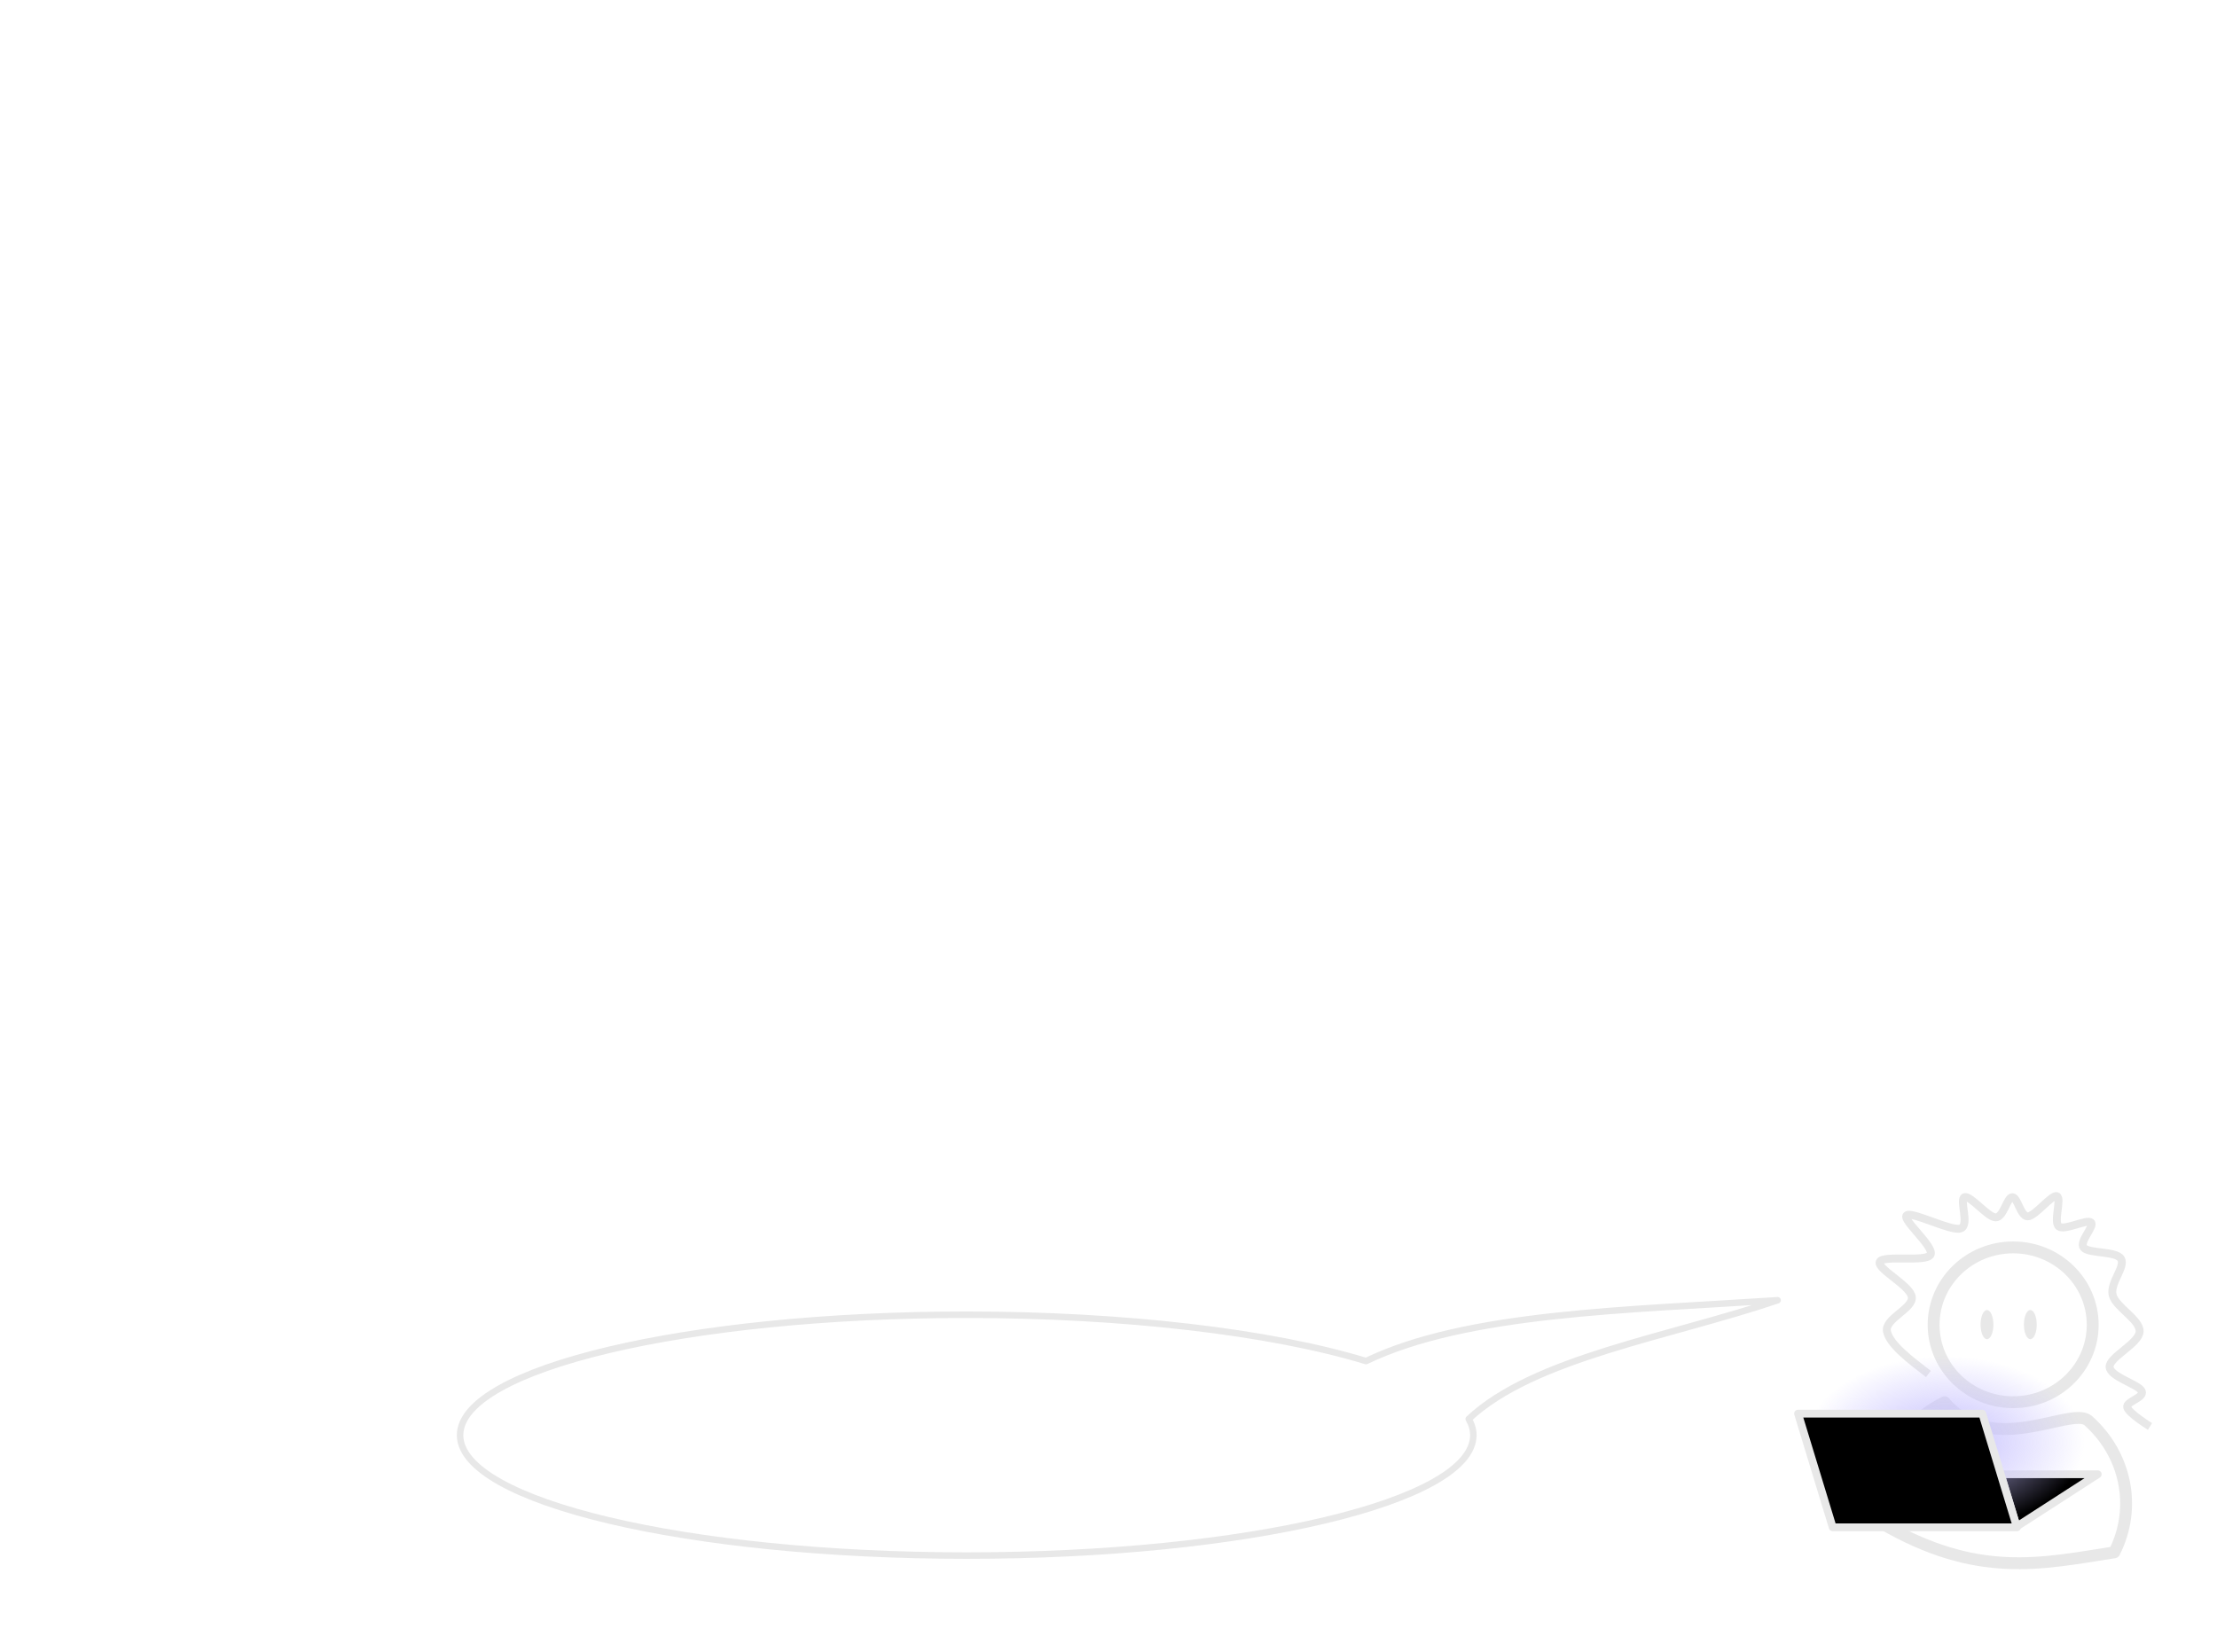
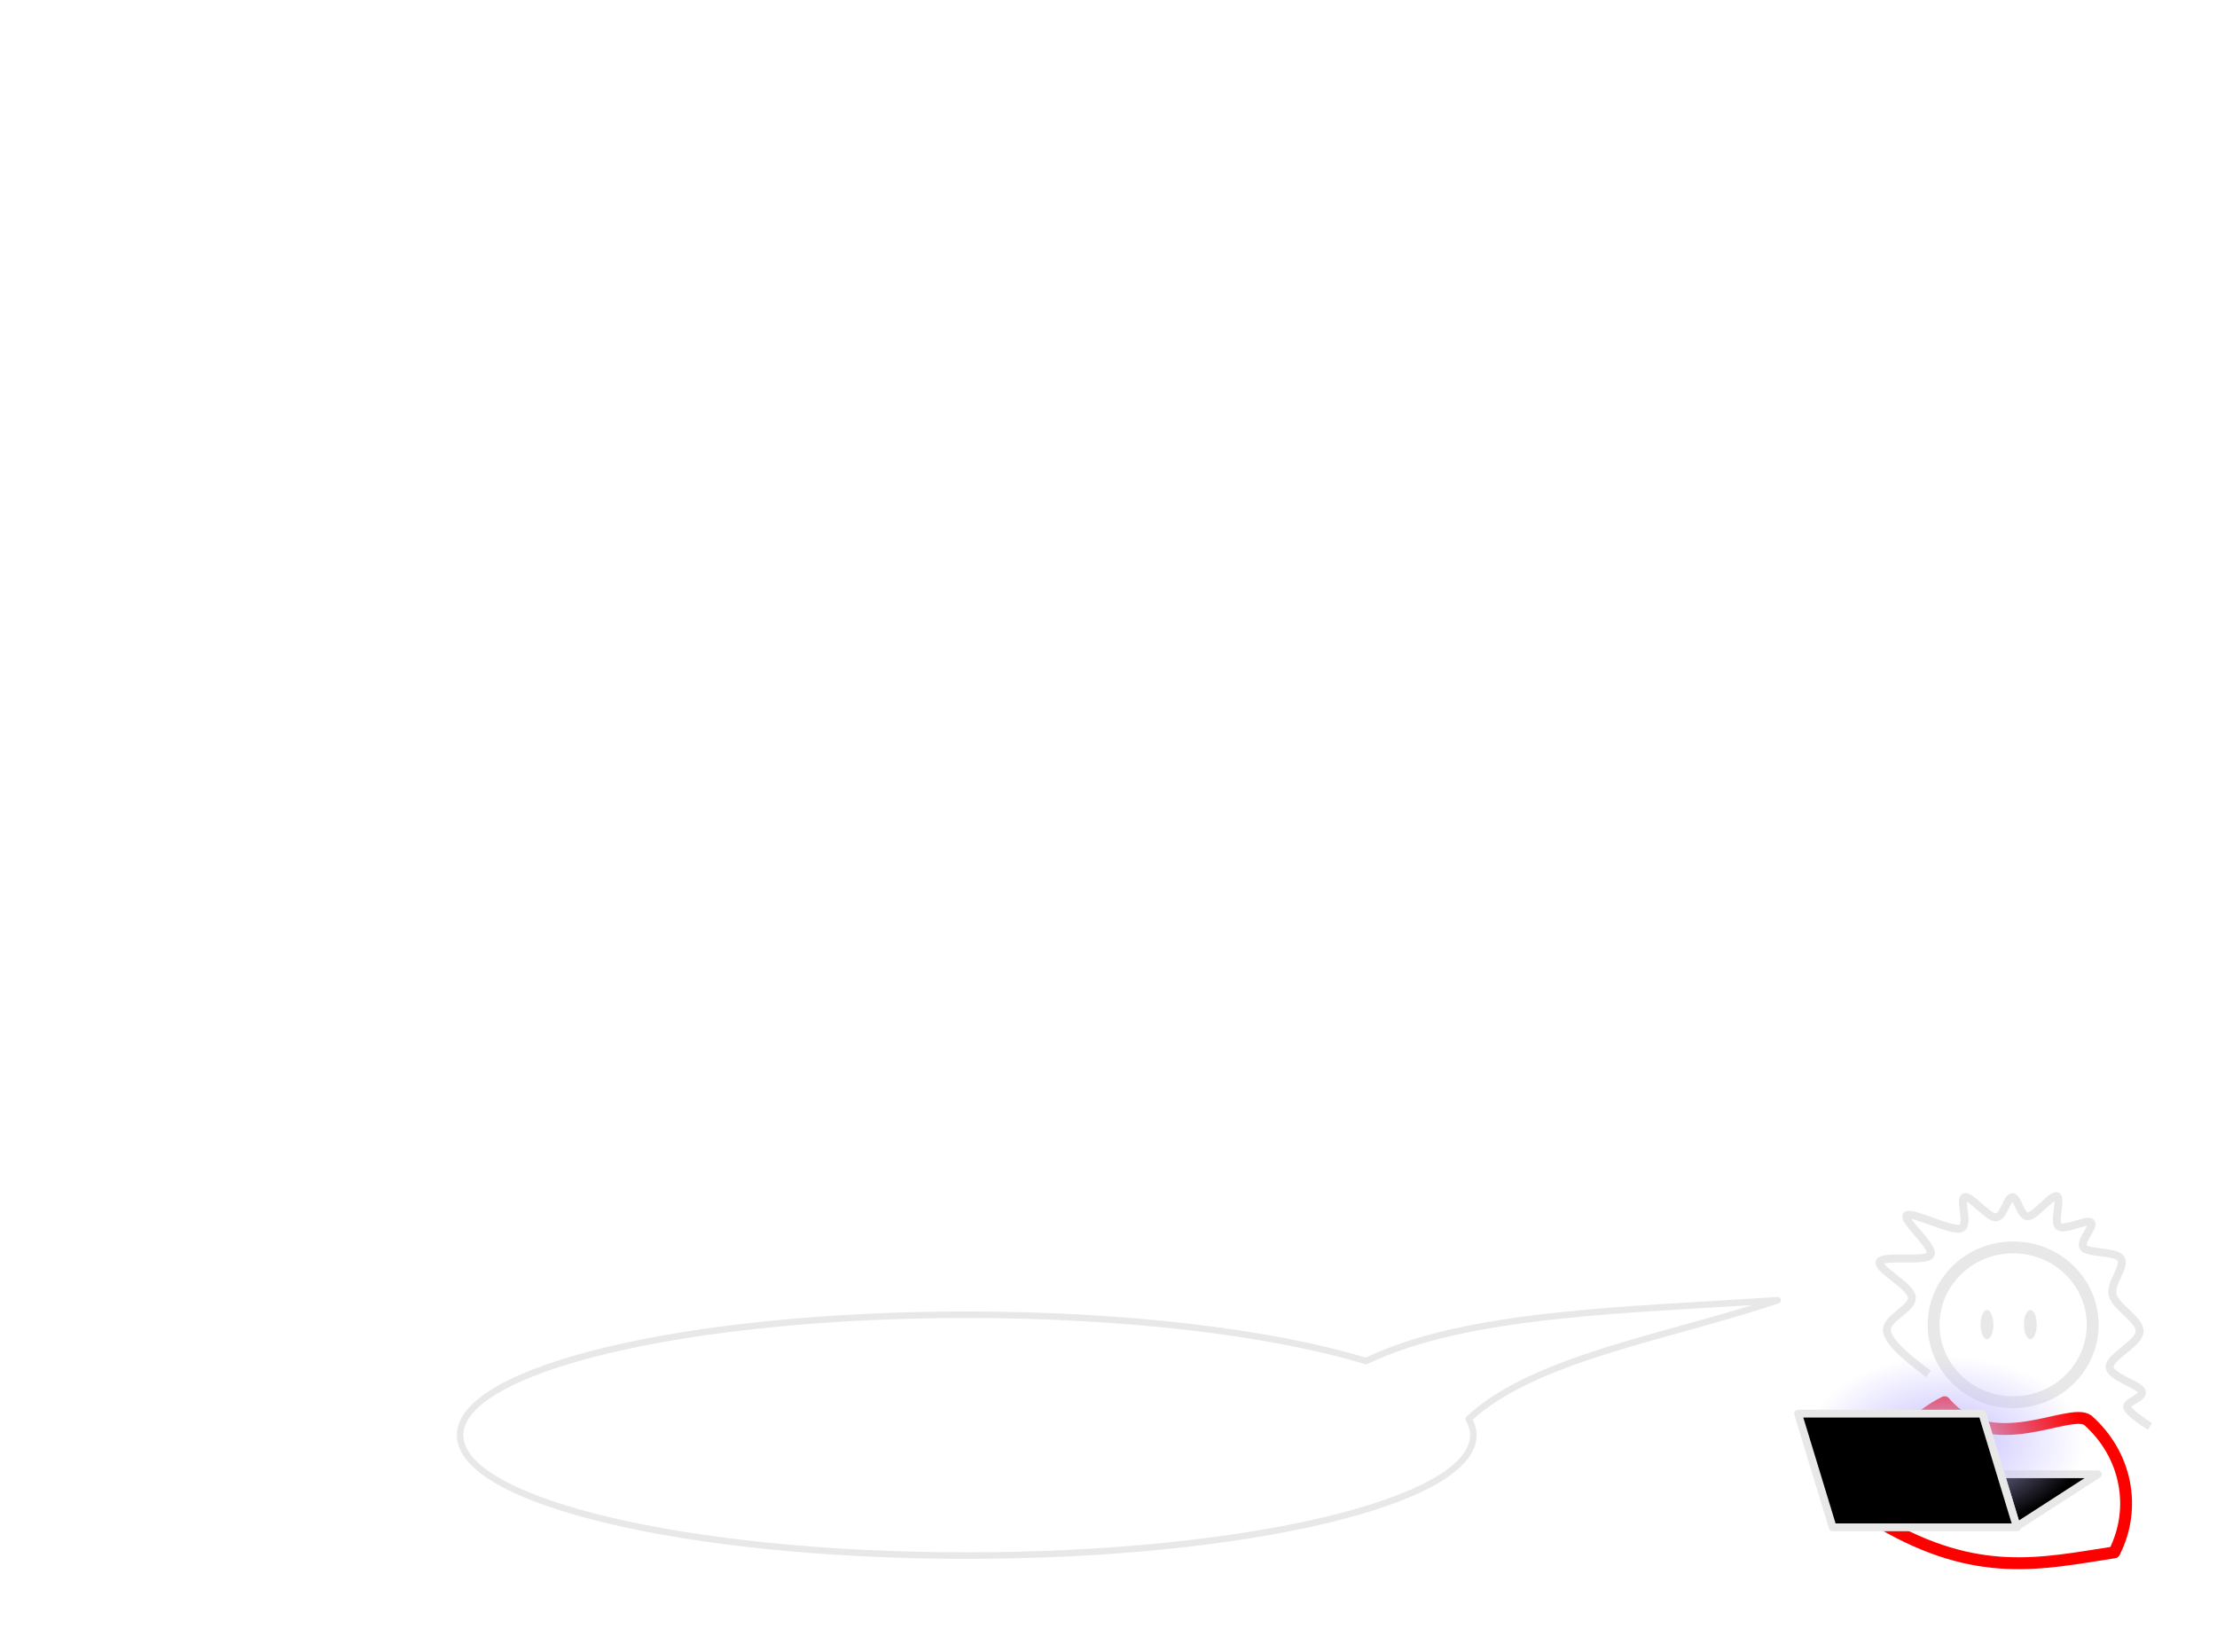
<svg xmlns="http://www.w3.org/2000/svg" xmlns:xlink="http://www.w3.org/1999/xlink" width="1024" height="763" viewBox="0 0 1024 763" id="svg2" version="1.1">
  <defs id="defs4">
    <marker orient="auto" refY="0" refX="0" id="Arrow2Mend" style="overflow:visible">
      <path id="path6854" style="fill:#00ff00;fill-opacity:1;fill-rule:evenodd;stroke:#00ff00;stroke-width:0.625;stroke-linejoin:round;stroke-opacity:1" d="M 8.719,4.034 -2.207,0.016 8.719,-4.002 c -1.745,2.372 -1.735,5.617 -6e-7,8.035 z" transform="scale(-0.6)" />
    </marker>
    <marker orient="auto" refY="0" refX="0" id="Arrow1Send" style="overflow:visible">
      <path id="path6842" d="M 0,0 5,-5 -12.5,0 5,5 Z" style="fill:#00ff00;fill-opacity:1;fill-rule:evenodd;stroke:#00ff00;stroke-width:1pt;stroke-opacity:1" transform="matrix(-0.2,0,0,-0.2,-1.2,0)" />
    </marker>
    <marker orient="auto" refY="0" refX="0" id="Arrow1Mend" style="overflow:visible">
      <path id="path6836" d="M 0,0 5,-5 -12.5,0 5,5 Z" style="fill:#00ff00;fill-opacity:1;fill-rule:evenodd;stroke:#00ff00;stroke-width:1pt;stroke-opacity:1" transform="matrix(-0.4,0,0,-0.4,-4,0)" />
    </marker>
    <marker orient="auto" refY="0" refX="0" id="Arrow2Mend-2" style="overflow:visible">
      <path id="path6854-7" style="fill:#00ff00;fill-opacity:1;fill-rule:evenodd;stroke:#00ff00;stroke-width:0.625;stroke-linejoin:round;stroke-opacity:1" d="M 8.719,4.034 -2.207,0.016 8.719,-4.002 c -1.745,2.372 -1.735,5.617 -6e-7,8.035 z" transform="scale(-0.6)" />
    </marker>
    <linearGradient id="linearGradient9967">
      <stop style="stop-color:#c4befe;stop-opacity:1;" offset="0" id="stop9969" />
      <stop style="stop-color:#c4befe;stop-opacity:0;" offset="1" id="stop9971" />
    </linearGradient>
    <radialGradient xlink:href="#linearGradient9967" id="radialGradient9973-7" cx="866.337" cy="357.954" fx="866.337" fy="357.954" r="46.223" gradientTransform="matrix(1.395684,0,0,0.8633094,-310.7953,357.2612)" gradientUnits="userSpaceOnUse" />
  </defs>
  <g id="layer1" transform="translate(0,-289.3622)" style="display:inline">
    <g style="fill:none;fill-opacity:1;stroke:#00ff00;stroke-opacity:1" id="g3573" transform="matrix(1.25,0,0,-1.25,63.86107,737.3225)" />
    <g style="fill:none;fill-opacity:1;stroke:#00ff00;stroke-opacity:1" id="g4841" transform="matrix(1.25,0,0,-1.25,97.00422,117.9615)" />
    <g style="fill:none;fill-opacity:1;stroke:#00ff00;stroke-width:0;stroke-miterlimit:4;stroke-dasharray:none;stroke-opacity:1" id="g5023-2" transform="matrix(1.4391595e-4,0,0,1.4391595e-4,716.2623,328.8159)" />
    <g style="fill:none;fill-opacity:1;stroke:#00ff00;stroke-opacity:1" id="g5029-6" transform="matrix(-1.5507953e-4,0,0,1.5507953e-4,821.4411,307.178)" />
    <flowRoot xml:space="preserve" id="flowRoot1926" style="font-style:normal;font-weight:normal;font-size:40px;line-height:1.25;font-family:sans-serif;letter-spacing:0px;word-spacing:0px;fill:#000000;fill-opacity:1;stroke:none" transform="translate(0,258.6614)">
      <flowRegion id="flowRegion1928">
        <rect id="rect1930" width="291.744" height="117.416" x="717.079" y="334.818" />
      </flowRegion>
      <flowPara id="flowPara1932" />
    </flowRoot>
    <flowRoot xml:space="preserve" id="flowRoot1958" style="font-style:normal;font-weight:normal;font-size:40px;line-height:1.25;font-family:sans-serif;letter-spacing:0px;word-spacing:0px;fill:#000000;fill-opacity:1;stroke:none" transform="translate(0,258.6614)">
      <flowRegion id="flowRegion1960">
        <rect id="rect1962" width="36.543" height="73.086" x="990.851" y="395.324" />
      </flowRegion>
      <flowPara id="flowPara1964" />
    </flowRoot>
-     <g style="display:inline;fill:none;fill-opacity:1;stroke:#e8e8e8;stroke-opacity:1" id="g4863" transform="matrix(1.4391595e-4,0,0,1.4391595e-4,868.1351,937.0721)">
-       <path d="M 5908.735,388006.2 C -23425.09,231462.3 58367.77,75049.68 208808.8,-0.341 359249.6,179461 608053.4,15552.29 668163.4,57630.01 791902.7,167078.4 826311.5,338069.7 753519.8,481801 517958.8,518273.3 314231.3,567447.4 5908.735,388006.2 Z" style="fill:none;fill-opacity:1;stroke:#e8e8e8;stroke-width:38100;stroke-linecap:butt;stroke-linejoin:round;stroke-miterlimit:10;stroke-dasharray:none;stroke-opacity:1" id="path4865" />
+     <g style="display:inline;fill:none;fill-opacity:1;stroke:#ff0000;stroke-opacity:1" id="g4863" transform="matrix(1.4391595e-4,0,0,1.4391595e-4,868.1351,937.0721)">
+       <path d="M 5908.735,388006.2 C -23425.09,231462.3 58367.77,75049.68 208808.8,-0.341 359249.6,179461 608053.4,15552.29 668163.4,57630.01 791902.7,167078.4 826311.5,338069.7 753519.8,481801 517958.8,518273.3 314231.3,567447.4 5908.735,388006.2 Z" style="fill:none;fill-opacity:1;stroke:#ff0000;stroke-width:38100;stroke-linecap:butt;stroke-linejoin:round;stroke-miterlimit:10;stroke-dasharray:none;stroke-opacity:1" id="path4865" />
    </g>
    <g style="display:inline;fill:none;fill-opacity:1;stroke:#e8e8e8;stroke-opacity:1" id="g4867" transform="matrix(1.4391595e-4,0,0,1.4391595e-4,893.1124,865.5522)">
      <path d="M 0.01,248479 C 0.01,111247.9 114284.3,0.008 255261,0.008 396237.8,0.008 510522,111247.9 510522,248479 510522,385710.2 396237.8,496958 255261,496958 114284.3,496958 0.01,385710.2 0.01,248479 Z" style="fill:none;fill-opacity:1;stroke:#e8e8e8;stroke-width:38100;stroke-linecap:butt;stroke-linejoin:round;stroke-miterlimit:10;stroke-dasharray:none;stroke-opacity:1" id="path4869" />
    </g>
    <g style="display:inline;fill:none;fill-opacity:1;stroke:#e8e8e8;stroke-opacity:1" id="g4875" transform="matrix(1.4391595e-4,0,0,1.4391595e-4,868.1351,841.8471)">
      <path d="M 156821.8,570979.2 C 94792.91,523422.7 32764.76,475866.1 23903.79,434794.2 15042.83,393722.4 107531.1,361837.4 103654.6,324548.8 99778.08,287260.2 -9325.53,233758.9 643.405,211061.3 10612.34,188363.9 149068.1,213222.9 163467.5,188363.9 177866.9,163504.8 70979.23,75956.9 87039.91,61906.3 103100.6,47855.12 228818.8,113786 259832.9,104058.6 290847,94331.26 254294.5,9485.371 273124.4,3541.257 c 18829.9,-5944.114 74213,64850.503 99688.6,64850.503 25475.7,0 35998.6,-64309.936 53167.2,-64850.503 17168.6,-540.568 26029.6,62148.333 49844,61607.773 23814.4,-540.57 76427.6,-70254.726 93042.2,-64850.502 16614.7,5404.322 -11630.2,83224.862 6645.7,97275.362 18276,14050.61 89719.8,-24318.48 103011.2,-12970.05 13291.5,11348.35 -39321.1,61607.76 -23260.3,81062.46 16060.6,19454.9 104119.1,10268 119625.8,35667.6 15506.6,25399.6 -36552.6,77819.9 -26583.6,116730.2 9968.9,38910.2 88057.7,78360.4 86396.5,116730.1 -1661.3,38369.7 -97473.5,81603.1 -96365.5,113487.5 1108,31884.3 93596.9,56203.5 103011.9,77819.9 9415,21617 -50952,32966.1 -46521.5,51880.4 4430.5,18914.8 73104.5,61607 73104.5,61607 v 0" style="fill:none;fill-opacity:1;stroke:#e8e8e8;stroke-width:25400;stroke-linecap:butt;stroke-linejoin:round;stroke-miterlimit:10;stroke-dasharray:none;stroke-opacity:1" id="path4877" />
    </g>
  </g>
  <g id="layer3" style="display:none">
    <g style="display:inline" id="g4732" transform="translate(-0.606299,-0.680886)">
      <g transform="matrix(1.4391595e-4,0,0,1.4391595e-4,886.1036,561.3172)" id="g5023" style="display:inline;fill:none;fill-opacity:1;stroke:#e8e8e8;stroke-opacity:1">
        <path id="path5025" style="fill:none;fill-opacity:1;stroke:#e8e8e8;stroke-width:25400;stroke-linecap:butt;stroke-linejoin:round;stroke-miterlimit:10;stroke-dasharray:none;stroke-opacity:1" d="M -0.15,127001 C 99786.78,139095 172356.8,42334.08 258536,0.037 L 263071.8,190500 199571.8,140607.1 185964.9,217715 117928.7,172357.1 86178.7,276679.1 36286.01,195036 v -9071 z" />
      </g>
      <g transform="matrix(-1.4391595e-4,0,0,1.4391595e-4,969.812,563.3406)" id="g5029" style="display:inline;fill:none;fill-opacity:1;stroke:#e8e8e8;stroke-opacity:1">
        <path id="path5031" style="fill:none;fill-opacity:1;stroke:#e8e8e8;stroke-width:25400;stroke-linecap:butt;stroke-linejoin:round;stroke-miterlimit:10;stroke-dasharray:none;stroke-opacity:1" d="M 0.095,127001 C 99787.03,139095 172357,42334.07 258536.2,0.031 L 263072,190500 199572,140607 185965.1,217715 117928.9,172357 86178.95,276679.1 36286.25,195036 v -9071 z" />
      </g>
      <g transform="matrix(1.4391595e-4,0,0,1.4391595e-4,868.135,647.7099)" id="g4955" style="display:inline;fill:none;fill-opacity:1;stroke:#e8e8e8;stroke-opacity:1">
        <path id="path4957" style="fill:none;fill-opacity:1;stroke:#e8e8e8;stroke-width:38100;stroke-linecap:butt;stroke-linejoin:round;stroke-miterlimit:10;stroke-dasharray:none;stroke-opacity:1" d="M 5908.622,388006.2 C -23424.86,231462.3 58367.82,75049.7 208809,-0.316 359249.8,179461.1 608053.6,15552.32 668163.6,57630.03 791902.9,167078.4 826311.6,338069.7 753519.9,481801 517958.8,518273.3 314231.3,567447.5 5908.622,388006.2 Z" />
      </g>
      <g transform="matrix(1.4391595e-4,0,0,1.4391595e-4,893.1122,576.19)" id="g4959" style="display:inline;fill:none;fill-opacity:1;stroke:#e8e8e8;stroke-opacity:1">
        <path transform="matrix(6448.304,0,0,6448.304,-4584450.3,-388112.22)" id="path4760" d="m 743.859,60.735 c 2.172,-0.359 4.404,-0.547 6.682,-0.547 0.902,0 1.797,0.029 2.684,0.087" style="fill:none;fill-opacity:1;stroke:#e8e8e8;stroke-width:5.909;stroke-linecap:butt;stroke-linejoin:round;stroke-miterlimit:10;stroke-dasharray:none;stroke-opacity:1" />
        <path transform="matrix(6448.304,0,0,6448.304,-4584450.3,-388112.22)" id="path4751" d="m 785.55,80.721 c 2.922,5.373 4.576,11.499 4.576,18.001 0,21.282 -17.723,38.534 -39.586,38.534 -21.863,0 -39.586,-17.252 -39.586,-38.534 v 0 c 0,-5.549 1.205,-10.824 3.374,-15.591" style="fill:none;fill-opacity:1;stroke:#e8e8e8;stroke-width:5.909;stroke-linecap:butt;stroke-linejoin:round;stroke-miterlimit:10;stroke-dasharray:none;stroke-opacity:1" />
      </g>
      <g transform="matrix(1.4391595e-4,0,0,1.4391595e-4,961.2558,629.5961)" id="g5009" style="display:inline;fill:none;fill-opacity:1;stroke:#e8e8e8;stroke-opacity:1">
        <path id="path5011" style="fill:none;fill-opacity:1;stroke:#e8e8e8;stroke-width:28575;stroke-linecap:butt;stroke-linejoin:round;stroke-miterlimit:10;stroke-dasharray:none;stroke-opacity:1" d="M 0.107,63883.99 C 0.107,28601.84 21432.13,0 47870.05,0 74307.98,0 95740,28601.84 95740,63883.99 95740,99166.14 74307.98,127768 47870.05,127768 21432.13,127768 0.107,99166.14 0.107,63883.99 Z" />
      </g>
      <g transform="matrix(1.4391595e-4,0,0,1.4391595e-4,975.0343,640.5625)" id="g5013" style="display:inline;fill:none;fill-opacity:1;stroke:#e8e8e8;stroke-opacity:1">
        <path id="path5015" style="fill:none;fill-opacity:1;stroke:#e8e8e8;stroke-width:28575;stroke-linecap:butt;stroke-linejoin:round;stroke-miterlimit:10;stroke-dasharray:none;stroke-opacity:1" d="M 0,63883.99 C 0,28601.84 21432.03,0 47869.95,0 74307.87,0 95739.89,28601.84 95739.89,63883.99 95739.89,99166.14 74307.87,127768 47869.95,127768 21432.03,127768 0,99166.14 0,63883.99 Z" />
      </g>
      <g transform="matrix(1.4391595e-4,0,0,1.4391595e-4,983.1886,657.0322)" id="g5017" style="display:inline;fill:none;fill-opacity:1;stroke:#e8e8e8;stroke-opacity:1">
        <path id="path5019" style="fill:none;fill-opacity:1;stroke:#e8e8e8;stroke-width:28575;stroke-linecap:butt;stroke-linejoin:round;stroke-miterlimit:10;stroke-dasharray:none;stroke-opacity:1" d="M 0.107,63883.97 C 0.107,28601.82 21432.13,-0.02 47870.05,-0.02 74307.98,-0.02 95740,28601.82 95740,63883.97 95740,99166.14 74307.98,127768 47870.05,127768 21432.13,127768 0.107,99166.14 0.107,63883.97 Z" />
      </g>
    </g>
  </g>
  <g id="layer18" style="display:none">
    <g style="display:inline;fill:none;fill-opacity:1;stroke:#e8e8e8;stroke-opacity:1" id="g4863-8" transform="matrix(1.4391595e-4,0,0,1.4391595e-4,868.1351,647.7099)">
      <path d="M 5908.735,388006.2 C -23425.09,231462.3 58367.77,75049.68 208808.8,-0.341 359249.6,179461 608053.4,15552.29 668163.4,57630.01 791902.7,167078.4 826311.5,338069.7 753519.8,481801 517958.8,518273.3 314231.3,567447.4 5908.735,388006.2 Z" style="fill:none;fill-opacity:1;stroke:#e8e8e8;stroke-width:38100;stroke-linecap:butt;stroke-linejoin:round;stroke-miterlimit:10;stroke-dasharray:none;stroke-opacity:1" id="path4865-5" />
    </g>
    <g style="display:inline;fill:none;fill-opacity:1;stroke:#e8e8e8;stroke-opacity:1" id="g4867-3" transform="matrix(1.4391595e-4,0,0,1.4391595e-4,893.1124,576.19)">
      <path d="M 0.01,248479 C 0.01,111247.9 114284.3,0.008 255261,0.008 396237.8,0.008 510522,111247.9 510522,248479 510522,385710.2 396237.8,496958 255261,496958 114284.3,496958 0.01,385710.2 0.01,248479 Z" style="fill:none;fill-opacity:1;stroke:#e8e8e8;stroke-width:38100;stroke-linecap:butt;stroke-linejoin:round;stroke-miterlimit:10;stroke-dasharray:none;stroke-opacity:1" id="path4869-3" />
    </g>
    <g style="display:inline;fill:none;fill-opacity:1;stroke:#e8e8e8;stroke-opacity:1" id="g4989" transform="matrix(0,1.4391595e-4,-1.4391595e-4,0,994.8621,602.6432)">
      <path d="M -0.041,152399.8 62488.98,-0.184 124977,152399.8 Z" style="fill:none;fill-opacity:1;stroke:#e8e8e8;stroke-width:28575;stroke-linecap:butt;stroke-linejoin:round;stroke-miterlimit:10;stroke-dasharray:none;stroke-opacity:1" id="path4991" />
    </g>
    <g style="display:inline;fill:none;fill-opacity:1;stroke:#e8e8e8;stroke-opacity:1" id="g4993" transform="matrix(7.1957975e-5,1.2463485e-4,-1.2463485e-4,7.1957975e-5,981.9671,569.8048)">
      <path d="M -0.001,152400.1 62489.04,0.045 124976.9,152400.2 Z" style="fill:none;fill-opacity:1;stroke:#e8e8e8;stroke-width:28575;stroke-linecap:butt;stroke-linejoin:round;stroke-miterlimit:10;stroke-dasharray:none;stroke-opacity:1" id="path4995" />
    </g>
    <g style="display:inline;fill:none;fill-opacity:1;stroke:#e8e8e8;stroke-opacity:1" id="g4997" transform="matrix(1.3100586e-4,5.957569e-5,-5.957569e-5,1.3100586e-4,950.8275,548.6967)">
      <path d="M 0.263,152400 62489.12,0.127 124977,152400.1 Z" style="fill:none;fill-opacity:1;stroke:#e8e8e8;stroke-width:28575;stroke-linecap:butt;stroke-linejoin:round;stroke-miterlimit:10;stroke-dasharray:none;stroke-opacity:1" id="path4999" />
    </g>
    <g style="display:inline;fill:none;fill-opacity:1;stroke:#e8e8e8;stroke-opacity:1" id="g5001" transform="matrix(1.4156224e-4,-2.5921688e-5,2.5921688e-5,1.4156224e-4,914.0082,548.0158)">
      <path d="M -0.111,152400 62488.99,0.039 124976.7,152400 Z" style="fill:none;fill-opacity:1;stroke:#e8e8e8;stroke-width:28575;stroke-linecap:butt;stroke-linejoin:round;stroke-miterlimit:10;stroke-dasharray:none;stroke-opacity:1" id="path5003" />
    </g>
  </g>
  <g id="layer4" style="display:inline">
    <g id="g6916">
      <path id="rect9916-1-7" d="m 924.127,680.985 7.357,24.143 37.428,-24.143 z" style="display:inline;opacity:1;fill:#000000;fill-opacity:1;fill-rule:nonzero;stroke:#e8e8e8;stroke-width:3.6;stroke-linecap:round;stroke-linejoin:round;stroke-miterlimit:4;stroke-dasharray:none;stroke-dashoffset:0;stroke-opacity:1" />
      <path id="rect9965-7" d="m 833.824,626.381 v 26.604 h 81.771 l 16,52.512 h -85.102 l -12.67,-41.582 v 42.277 H 962.85 V 626.381 Z" style="display:inline;opacity:1;fill:url(#radialGradient9973-7);fill-opacity:1;fill-rule:nonzero;stroke:none;stroke-width:3.6;stroke-linecap:round;stroke-linejoin:round;stroke-miterlimit:4;stroke-dasharray:none;stroke-dashoffset:0;stroke-opacity:1" />
      <path id="rect9916-2" d="m 830.494,652.984 h 85.102 l 16,52.513 H 846.494 Z" style="display:inline;opacity:1;fill:#000000;fill-opacity:1;fill-rule:nonzero;stroke:#e8e8e8;stroke-width:3.6;stroke-linecap:round;stroke-linejoin:round;stroke-miterlimit:4;stroke-dasharray:none;stroke-dashoffset:0;stroke-opacity:1" />
    </g>
  </g>
  <g id="layer13" style="display:none">
    <path d="m 908.814,620.159 c 0,-3.719 1.326,-6.733 2.963,-6.733 1.636,0 2.963,3.015 2.963,6.733 0,3.719 -1.326,6.733 -2.963,6.733 -1.636,0 -2.963,-3.015 -2.963,-6.733 z" style="display:inline;fill:#e8e8e8;fill-opacity:1;fill-rule:evenodd;stroke:none;stroke-width:1.16;stroke-opacity:1" id="path4871-9-13" />
    <path d="m 928.831,620.159 c 0,-3.719 1.326,-6.733 2.963,-6.733 1.636,0 2.963,3.015 2.963,6.733 0,3.719 -1.326,6.733 -2.963,6.733 -1.636,0 -2.963,-3.015 -2.963,-6.733 z" style="display:inline;fill:#e8e8e8;fill-opacity:1;fill-rule:evenodd;stroke:none;stroke-width:1.16;stroke-opacity:1" id="path4873-9-7" />
  </g>
  <g id="layer10" style="display:none">
    <path d="m 909.053,605.513 c 0,-3.719 1.326,-6.733 2.963,-6.733 1.636,0 2.963,3.015 2.963,6.733 0,3.719 -1.326,6.733 -2.963,6.733 -1.636,0 -2.963,-3.015 -2.963,-6.733 z" style="display:inline;fill:#e8e8e8;fill-opacity:1;fill-rule:evenodd;stroke:none;stroke-width:1.16;stroke-opacity:1" id="path4871-9" />
    <path d="m 929.07,605.513 c 0,-3.719 1.326,-6.733 2.963,-6.733 1.636,0 2.963,3.015 2.963,6.733 0,3.719 -1.326,6.733 -2.963,6.733 -1.636,0 -2.963,-3.015 -2.963,-6.733 z" style="display:inline;fill:#e8e8e8;fill-opacity:1;fill-rule:evenodd;stroke:none;stroke-width:1.16;stroke-opacity:1" id="path4873-9" />
  </g>
  <g id="layer20" style="display:none">
    <path d="m 904.543,611.777 c 0,-3.719 1.326,-6.733 2.963,-6.733 1.636,0 2.963,3.015 2.963,6.733 0,3.719 -1.326,6.733 -2.963,6.733 -1.636,0 -2.963,-3.015 -2.963,-6.733 z" style="display:inline;fill:#e8e8e8;fill-opacity:1;fill-rule:evenodd;stroke:none;stroke-width:1.16;stroke-opacity:1" id="path4871-9-2" />
    <path d="m 924.56,611.777 c 0,-3.719 1.327,-6.733 2.963,-6.733 1.636,0 2.963,3.015 2.963,6.733 0,3.719 -1.326,6.733 -2.963,6.733 -1.636,0 -2.963,-3.015 -2.963,-6.733 z" style="display:inline;fill:#e8e8e8;fill-opacity:1;fill-rule:evenodd;stroke:none;stroke-width:1.16;stroke-opacity:1" id="path4873-9-0" />
  </g>
  <g id="layer14" style="display:inline">
    <path d="m 914.796,611.854 c 0,-3.719 1.326,-6.733 2.963,-6.733 1.636,0 2.963,3.015 2.963,6.733 0,3.719 -1.327,6.733 -2.963,6.733 -1.636,0 -2.963,-3.015 -2.963,-6.733 z" style="display:inline;fill:#e8e8e8;fill-opacity:1;fill-rule:evenodd;stroke:none;stroke-width:1.16;stroke-opacity:1" id="path4871-9-13-2" />
    <path d="m 934.812,611.854 c 0,-3.719 1.326,-6.733 2.963,-6.733 1.636,0 2.963,3.015 2.963,6.733 0,3.719 -1.326,6.733 -2.963,6.733 -1.636,0 -2.963,-3.015 -2.963,-6.733 z" style="display:inline;fill:#e8e8e8;fill-opacity:1;fill-rule:evenodd;stroke:none;stroke-width:1.16;stroke-opacity:1" id="path4873-9-7-5" />
  </g>
  <g id="layer16" style="display:none">
    <path d="m 905.004,618.455 c 0,-6.346 2.577,-11.491 5.757,-11.491 3.179,0 5.757,5.145 5.757,11.491 0,6.346 -2.578,11.491 -5.757,11.491 -3.179,0 -5.757,-5.145 -5.757,-11.491 z" style="display:inline;fill:#e8e8e8;fill-opacity:1;fill-rule:evenodd;stroke:none;stroke-width:2.112;stroke-opacity:1" id="path4871-9-13-2-0" />
    <path d="m 923.9,618.455 c 0,-6.346 2.577,-11.491 5.757,-11.491 3.18,0 5.757,5.145 5.757,11.491 0,6.346 -2.577,11.491 -5.757,11.491 -3.179,0 -5.757,-5.145 -5.757,-11.491 z" style="display:inline;fill:#e8e8e8;fill-opacity:1;fill-rule:evenodd;stroke:none;stroke-width:2.112;stroke-opacity:1" id="path4873-9-7-5-7" />
  </g>
  <g style="display:none" id="g1503">
    <path id="path1499" style="display:inline;fill:#e8e8e8;fill-opacity:1;fill-rule:evenodd;stroke:none;stroke-width:2.112;stroke-opacity:1" d="m 905.004,604.455 c 0,-6.346 2.577,-11.491 5.757,-11.491 3.179,0 5.757,5.145 5.757,11.491 0,6.346 -2.578,11.491 -5.757,11.491 -3.179,0 -5.757,-5.145 -5.757,-11.491 z" />
    <path id="path1501" style="display:inline;fill:#e8e8e8;fill-opacity:1;fill-rule:evenodd;stroke:none;stroke-width:2.112;stroke-opacity:1" d="m 923.9,604.455 c 0,-6.346 2.577,-11.491 5.757,-11.491 3.18,0 5.757,5.145 5.757,11.491 0,6.346 -2.577,11.491 -5.757,11.491 -3.179,0 -5.757,-5.145 -5.757,-11.491 z" />
  </g>
  <g id="layer15" style="display:none">
    <g style="display:inline" id="g2102" transform="translate(750.722,348.1705)">
      <g transform="matrix(1.4391595e-4,0,0,1.4391595e-4,167.5951,251.9654)" id="g3613" style="display:inline;fill:none;fill-opacity:1;stroke:#e8e8e8;stroke-opacity:1">
        <path id="path3615" style="fill:none;fill-opacity:1;stroke:#e8e8e8;stroke-width:25400;stroke-linecap:butt;stroke-linejoin:round;stroke-miterlimit:10;stroke-dasharray:none;stroke-opacity:1" d="M 66341.04,0.076 C 102979.9,0.076 132682,10453.7 132682,23349.04" />
      </g>
      <g transform="matrix(-1.4391595e-4,0,0,1.4391595e-4,177.1426,251.9654)" id="g3617" style="display:inline;fill:none;fill-opacity:1;stroke:#e8e8e8;stroke-opacity:1">
        <path id="path3619" style="fill:none;fill-opacity:1;stroke:#e8e8e8;stroke-width:25400;stroke-linecap:butt;stroke-linejoin:round;stroke-miterlimit:10;stroke-dasharray:none;stroke-opacity:1" d="M 66340.87,0.076 C 102979.7,0.076 132681.8,10453.7 132681.8,23349.04" />
      </g>
      <g transform="matrix(1.4391595e-4,0,0,1.4391595e-4,158.9567,252.62)" id="g3621" style="display:inline;fill:none;fill-opacity:1;stroke:#e8e8e8;stroke-opacity:1">
        <path id="path3623" style="fill:none;fill-opacity:1;stroke:#e8e8e8;stroke-width:25400;stroke-linecap:butt;stroke-linejoin:round;stroke-miterlimit:10;stroke-dasharray:none;stroke-opacity:1" d="M 150183,114932.9 C 131313.6,154880.7 84137.39,171726.4 44811.88,152558.7 30081.77,145379.3 17905.77,133736 9962.07,119233.2" />
      </g>
    </g>
  </g>
  <g id="layer5" style="display:none">
    <g style="display:inline;fill:none;fill-opacity:1;stroke:#e8e8e8;stroke-opacity:1" id="g3663" transform="matrix(1.3314874e-4,-5.461877e-5,5.461877e-5,1.3314874e-4,899.1122,621.9501)">
      <path d="M 0.083,0.026 110687,1.01" style="fill:none;fill-opacity:1;stroke:#e8e8e8;stroke-width:25400;stroke-linecap:butt;stroke-linejoin:round;stroke-miterlimit:10;stroke-dasharray:none;stroke-opacity:1" id="path3665" />
    </g>
    <g style="display:inline;fill:none;fill-opacity:1;stroke:#e8e8e8;stroke-opacity:1" id="g3667" transform="matrix(1.3314874e-4,-5.461877e-5,5.461877e-5,1.3314874e-4,901.3907,627.5044)">
      <path d="M -0.121,0.037 110686.8,1.021" style="fill:none;fill-opacity:1;stroke:#e8e8e8;stroke-width:25400;stroke-linecap:butt;stroke-linejoin:round;stroke-miterlimit:10;stroke-dasharray:none;stroke-opacity:1" id="path3669" />
    </g>
    <g style="display:inline;fill:none;fill-opacity:1;stroke:#e8e8e8;stroke-opacity:1" id="g3671" transform="matrix(1.3804709e-4,4.0679183e-5,-4.0679183e-5,1.3804709e-4,928.765,616.5738)">
      <path d="M -0.086,0.005 110686.9,1.001" style="fill:none;fill-opacity:1;stroke:#e8e8e8;stroke-width:25400;stroke-linecap:butt;stroke-linejoin:round;stroke-miterlimit:10;stroke-dasharray:none;stroke-opacity:1" id="path3673" />
    </g>
    <g style="display:inline;fill:none;fill-opacity:1;stroke:#e8e8e8;stroke-opacity:1" id="g3675" transform="matrix(1.3804709e-4,4.0679183e-5,-4.0679183e-5,1.3804709e-4,927.0679,622.3325)">
      <path d="M -0.099,0.061 110686.9,1.057" style="fill:none;fill-opacity:1;stroke:#e8e8e8;stroke-width:25400;stroke-linecap:butt;stroke-linejoin:round;stroke-miterlimit:10;stroke-dasharray:none;stroke-opacity:1" id="path3677" />
    </g>
  </g>
  <g id="layer9" style="display:none">
    <path d="m 912.537,623.034 c -2.196,0 -3.977,-1.473 -3.977,-3.29 0,-1.817 1.781,-3.29 3.977,-3.29 2.196,0 3.977,1.473 3.977,3.29 0,1.817 -1.781,3.29 -3.977,3.29 z" style="display:inline;fill:#e8e8e8;fill-opacity:1;fill-rule:evenodd;stroke:none;stroke-width:1.16;stroke-opacity:1" id="path3633" />
    <path d="m 926.919,619.417 c 0,-3.719 1.326,-6.733 2.963,-6.733 1.636,0 2.963,3.014 2.963,6.733 0,3.719 -1.326,6.733 -2.963,6.733 -1.636,0 -2.963,-3.014 -2.963,-6.733 z" style="display:inline;fill:#e8e8e8;fill-opacity:1;fill-rule:evenodd;stroke:none;stroke-width:1.16;stroke-opacity:1" id="path3635" />
    <g style="display:inline;fill:none;fill-opacity:1;stroke:#e8e8e8;stroke-opacity:1" id="g3641" transform="matrix(1.4391595e-4,0,0,1.4391595e-4,913.9887,603.6683)">
      <path d="M 94207.02,0.012 C 146236.8,0.012 188414.8,25708.91 188414.8,57422.09" style="fill:none;fill-opacity:1;stroke:#e8e8e8;stroke-width:25400;stroke-linecap:butt;stroke-linejoin:round;stroke-miterlimit:10;stroke-dasharray:none;stroke-opacity:1" id="path3643" />
    </g>
  </g>
  <g id="layer11" style="display:none">
    <g style="display:inline;fill:none;fill-opacity:1;stroke:#e8e8e8;stroke-opacity:1" id="g3703" transform="matrix(1.4391595e-4,0,0,-1.4391595e-4,904.5061,605.1357)">
      <path d="M 0.015,0.036 41172.02,29558.02" style="fill:none;fill-opacity:1;stroke:#e8e8e8;stroke-width:25400;stroke-linecap:butt;stroke-linejoin:round;stroke-miterlimit:10;stroke-dasharray:none;stroke-opacity:1" id="path3705" />
    </g>
    <g style="display:inline;fill:none;fill-opacity:1;stroke:#e8e8e8;stroke-opacity:1" id="g3707" transform="matrix(-1.4391595e-4,0,0,-1.4391595e-4,929.8256,606.2514)">
      <path d="M -0.04,-0.004 41171.96,29557.98" style="fill:none;fill-opacity:1;stroke:#e8e8e8;stroke-width:25400;stroke-linecap:butt;stroke-linejoin:round;stroke-miterlimit:10;stroke-dasharray:none;stroke-opacity:1" id="path3709" />
    </g>
    <path d="m 904.308,613.844 c 0,-3.719 1.326,-6.733 2.963,-6.733 1.636,0 2.963,3.014 2.963,6.733 0,3.719 -1.326,6.733 -2.963,6.733 -1.636,0 -2.963,-3.015 -2.963,-6.733 z" style="display:inline;fill:#e8e8e8;fill-opacity:1;fill-rule:evenodd;stroke:none;stroke-width:1.16;stroke-opacity:1" id="path3719" />
    <path d="m 924.325,613.844 c 0,-3.719 1.327,-6.733 2.963,-6.733 1.636,0 2.963,3.014 2.963,6.733 0,3.719 -1.326,6.733 -2.963,6.733 -1.636,0 -2.963,-3.015 -2.963,-6.733 z" style="display:inline;fill:#e8e8e8;fill-opacity:1;fill-rule:evenodd;stroke:none;stroke-width:1.16;stroke-opacity:1" id="path3721" />
  </g>
  <g style="display:none" id="g7368">
    <g transform="matrix(1.4391595e-4,0,0,1.4391595e-4,908.5061,607.9975)" id="g7358" style="display:inline;fill:none;fill-opacity:1;stroke:#e8e8e8;stroke-opacity:1">
      <path id="path7356" style="fill:none;fill-opacity:1;stroke:#e8e8e8;stroke-width:25400;stroke-linecap:butt;stroke-linejoin:round;stroke-miterlimit:10;stroke-dasharray:none;stroke-opacity:1" d="M 0.015,0.036 41172.02,29558.02" />
    </g>
    <g transform="matrix(-1.4391595e-4,0,0,1.4391595e-4,933.8256,606.8818)" id="g7362" style="display:inline;fill:none;fill-opacity:1;stroke:#e8e8e8;stroke-opacity:1">
      <path id="path7360" style="fill:none;fill-opacity:1;stroke:#e8e8e8;stroke-width:25400;stroke-linecap:butt;stroke-linejoin:round;stroke-miterlimit:10;stroke-dasharray:none;stroke-opacity:1" d="M -0.04,-0.004 41171.96,29557.98" />
    </g>
    <path id="path7364" style="display:inline;fill:#e8e8e8;fill-opacity:1;fill-rule:evenodd;stroke:none;stroke-width:1.16;stroke-opacity:1" d="m 908.308,619.844 c 0,-3.719 1.326,-6.733 2.963,-6.733 1.636,0 2.963,3.014 2.963,6.733 0,3.719 -1.326,6.733 -2.963,6.733 -1.636,0 -2.963,-3.015 -2.963,-6.733 z" />
    <path id="path7366" style="display:inline;fill:#e8e8e8;fill-opacity:1;fill-rule:evenodd;stroke:none;stroke-width:1.16;stroke-opacity:1" d="m 928.325,619.844 c 0,-3.719 1.327,-6.733 2.963,-6.733 1.636,0 2.963,3.014 2.963,6.733 0,3.719 -1.326,6.733 -2.963,6.733 -1.636,0 -2.963,-3.015 -2.963,-6.733 z" />
  </g>
  <g id="layer19" style="display:none">
    <flowRoot xml:space="preserve" id="flowRoot2833" style="font-style:normal;font-weight:normal;font-size:40px;line-height:1.25;font-family:sans-serif;letter-spacing:0px;word-spacing:0px;display:inline;fill:#000000;fill-opacity:1;stroke:none" transform="rotate(-21.23923,811.2432,117.5099)">
      <flowRegion id="flowRegion2835">
        <rect id="rect2837" width="144.374" height="59.906" x="574.502" y="568.304" />
      </flowRegion>
      <flowPara id="flowPara2839" style="font-style:normal;font-variant:normal;font-weight:normal;font-stretch:normal;font-size:21.333px;font-family:'Anime Ace 2.0 BB';-inkscape-font-specification:'Anime Ace 2.0 BB, Normal';font-variant-ligatures:normal;font-variant-caps:normal;font-variant-numeric:normal;font-feature-settings:normal;text-align:start;writing-mode:lr-tb;text-anchor:start;fill:#e8e8e8;fill-opacity:1">{click}</flowPara>
    </flowRoot>
  </g>
  <g id="layer2" style="display:inline">
    <text xml:space="preserve" style="font-style:normal;font-weight:normal;font-size:40px;line-height:1.25;font-family:sans-serif;letter-spacing:0px;word-spacing:0px;fill:#000000;fill-opacity:1;stroke:none" x="226.282" y="413" id="text1020" />
    <flowRoot xml:space="preserve" id="flowRoot1046" style="font-style:normal;font-weight:normal;font-size:40px;line-height:1.25;font-family:sans-serif;letter-spacing:0px;word-spacing:0px;fill:#000000;fill-opacity:1;stroke:none">
      <flowRegion id="flowRegion1048">
        <rect id="rect1050" width="73.077" height="53.846" x="365.385" y="479.667" />
      </flowRegion>
      <flowPara id="flowPara1052" />
    </flowRoot>
    <flowRoot xml:space="preserve" id="flowRoot1054" style="font-style:normal;font-weight:normal;font-size:40px;line-height:1.25;font-family:sans-serif;letter-spacing:0px;word-spacing:0px;fill:#000000;fill-opacity:1;stroke:none">
      <flowRegion id="flowRegion1056">
        <rect id="rect1058" width="57.051" height="64.103" x="360.897" y="475.821" />
      </flowRegion>
      <flowPara id="flowPara1060" />
    </flowRoot>
-     <flowRoot xml:space="preserve" id="flowRoot7724-8-9-4-2-6" style="font-style:normal;font-variant:normal;font-weight:normal;font-stretch:normal;line-height:0.01%;font-family:'Anime Ace 2.0 BB';-inkscape-font-specification:'Anime Ace 2.0 BB, Normal';text-align:center;letter-spacing:0px;word-spacing:0px;writing-mode:lr-tb;text-anchor:middle;display:inline;fill:#e8e8e8;fill-opacity:1;stroke:none;stroke-width:1px;stroke-linecap:butt;stroke-linejoin:miter;stroke-opacity:1" transform="translate(575.0774,171.6062)">
+     <flowRoot xml:space="preserve" id="flowRoot7724-8-9-4-2-6" style="font-style:normal;font-variant:normal;font-weight:normal;font-stretch:normal;line-height:0.01%;font-family:'Anime Ace 2.0 BB';-inkscape-font-specification:'Anime Ace 2.0 BB, Normal';text-align:center;letter-spacing:0px;word-spacing:0px;writing-mode:lr-tb;text-anchor:middle;display:inline;fill:#e8e8e8;fill-opacity:1;stroke:none;stroke-width:1px;stroke-linecap:butt;stroke-linejoin:miter;stroke-opacity:1" transform="translate(579.0774,181.6062)">
      <flowRegion id="flowRegion7726-0-0-7-0-3" style="fill:#e8e8e8;fill-opacity:1;stroke:none;stroke-opacity:1">
        <rect id="rect7728-3-4-7-5-1" width="404.831" height="100.342" x="-334.771" y="449.221" style="fill:#e8e8e8;fill-opacity:1;stroke:none;stroke-opacity:1" />
      </flowRegion>
-       <flowPara id="flowPara7730-5-4-5-5-7" style="font-size:30px;line-height:1.25;fill:#e8e8e8;fill-opacity:1;stroke:none;stroke-opacity:1">Always use the Registry full URL!</flowPara>
+       <flowPara id="flowPara7730-5-4-5-5-7" style="font-size:30px;line-height:1.25;fill:#e8e8e8;fill-opacity:1;stroke:none;stroke-opacity:1">Always use the full registry URL!</flowPara>
    </flowRoot>
    <path id="path64120" style="fill:none;stroke:#e8e8e8;stroke-width:3;stroke-linecap:round;stroke-linejoin:round" d="m 821.061,600.605 c -69.584,4.604 -143.699,5.737 -190.109,28.1 -44.328,-13.508 -112.368,-21.407 -184.438,-21.412 -129.237,-1.4e-4 -234.004,24.904 -234.006,55.625 -0.003,30.722 104.766,55.627 234.006,55.627 129.239,-1.1e-4 234.007,-24.905 234.004,-55.627 -0.01,-2.498 -0.729,-4.993 -2.15,-7.469 30.094,-28.271 92.759,-37.918 142.693,-54.844 z" />
  </g>
  <g id="layer6" style="display:none" />
</svg>
